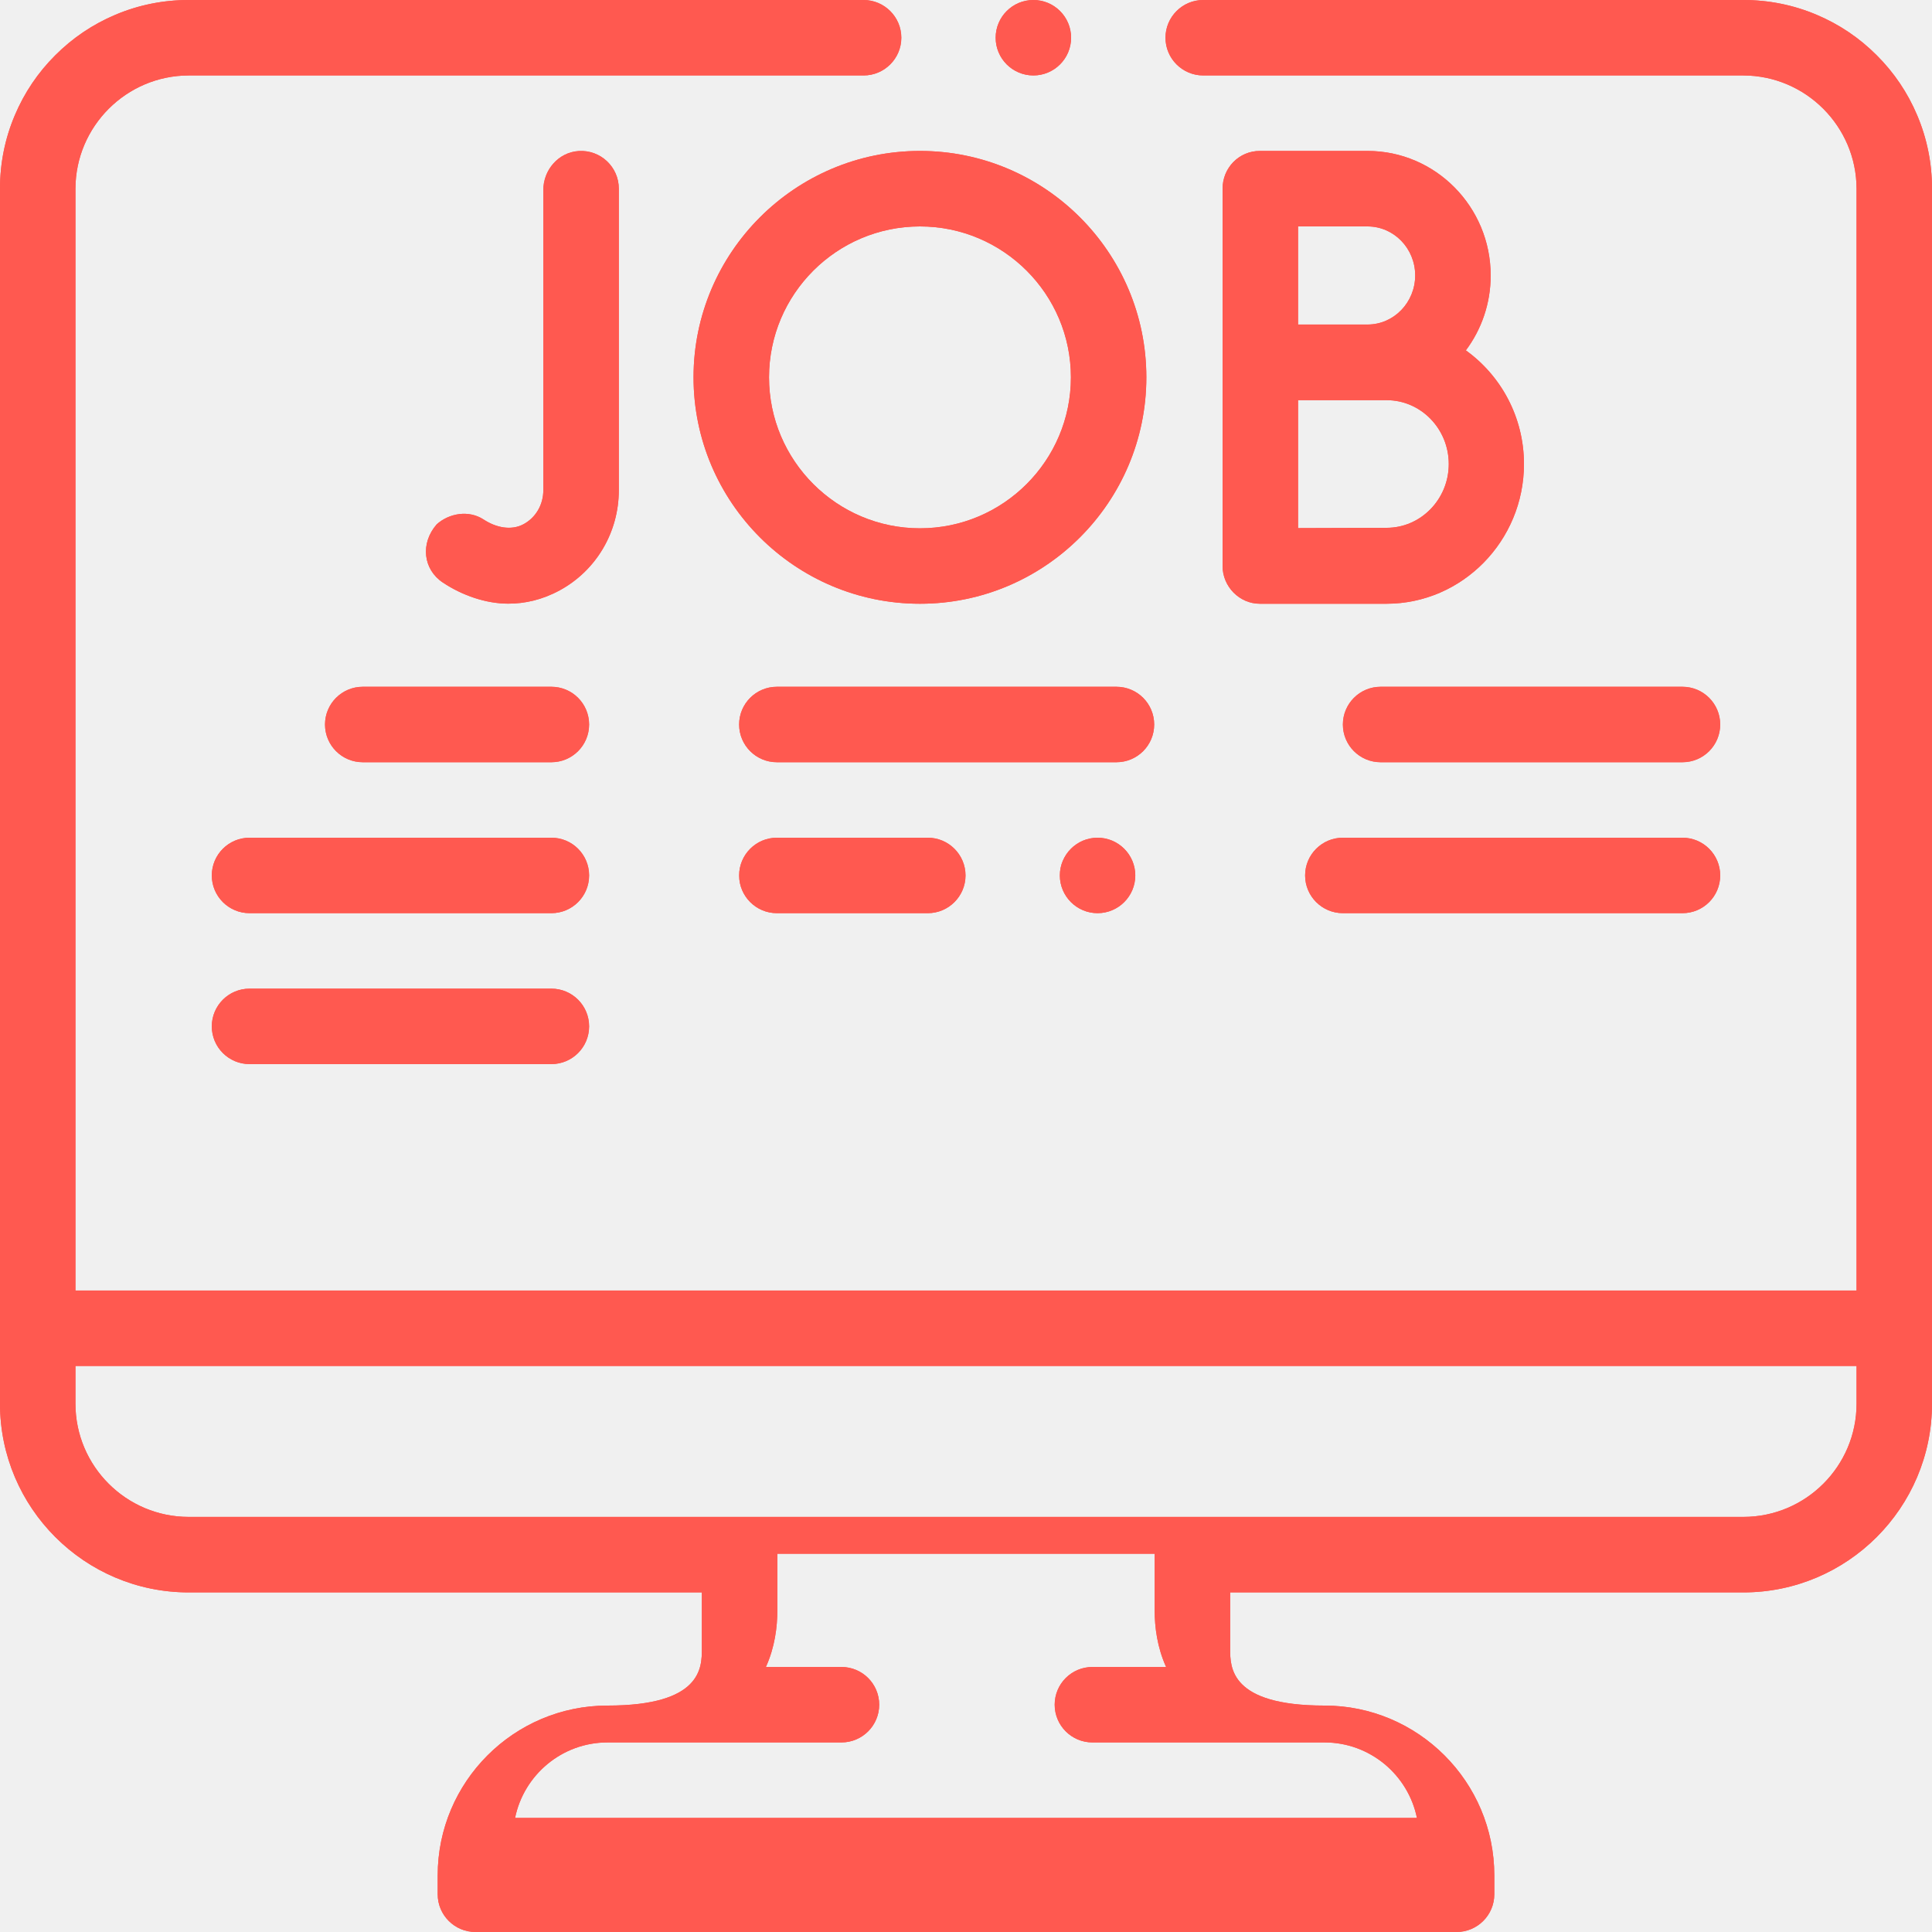
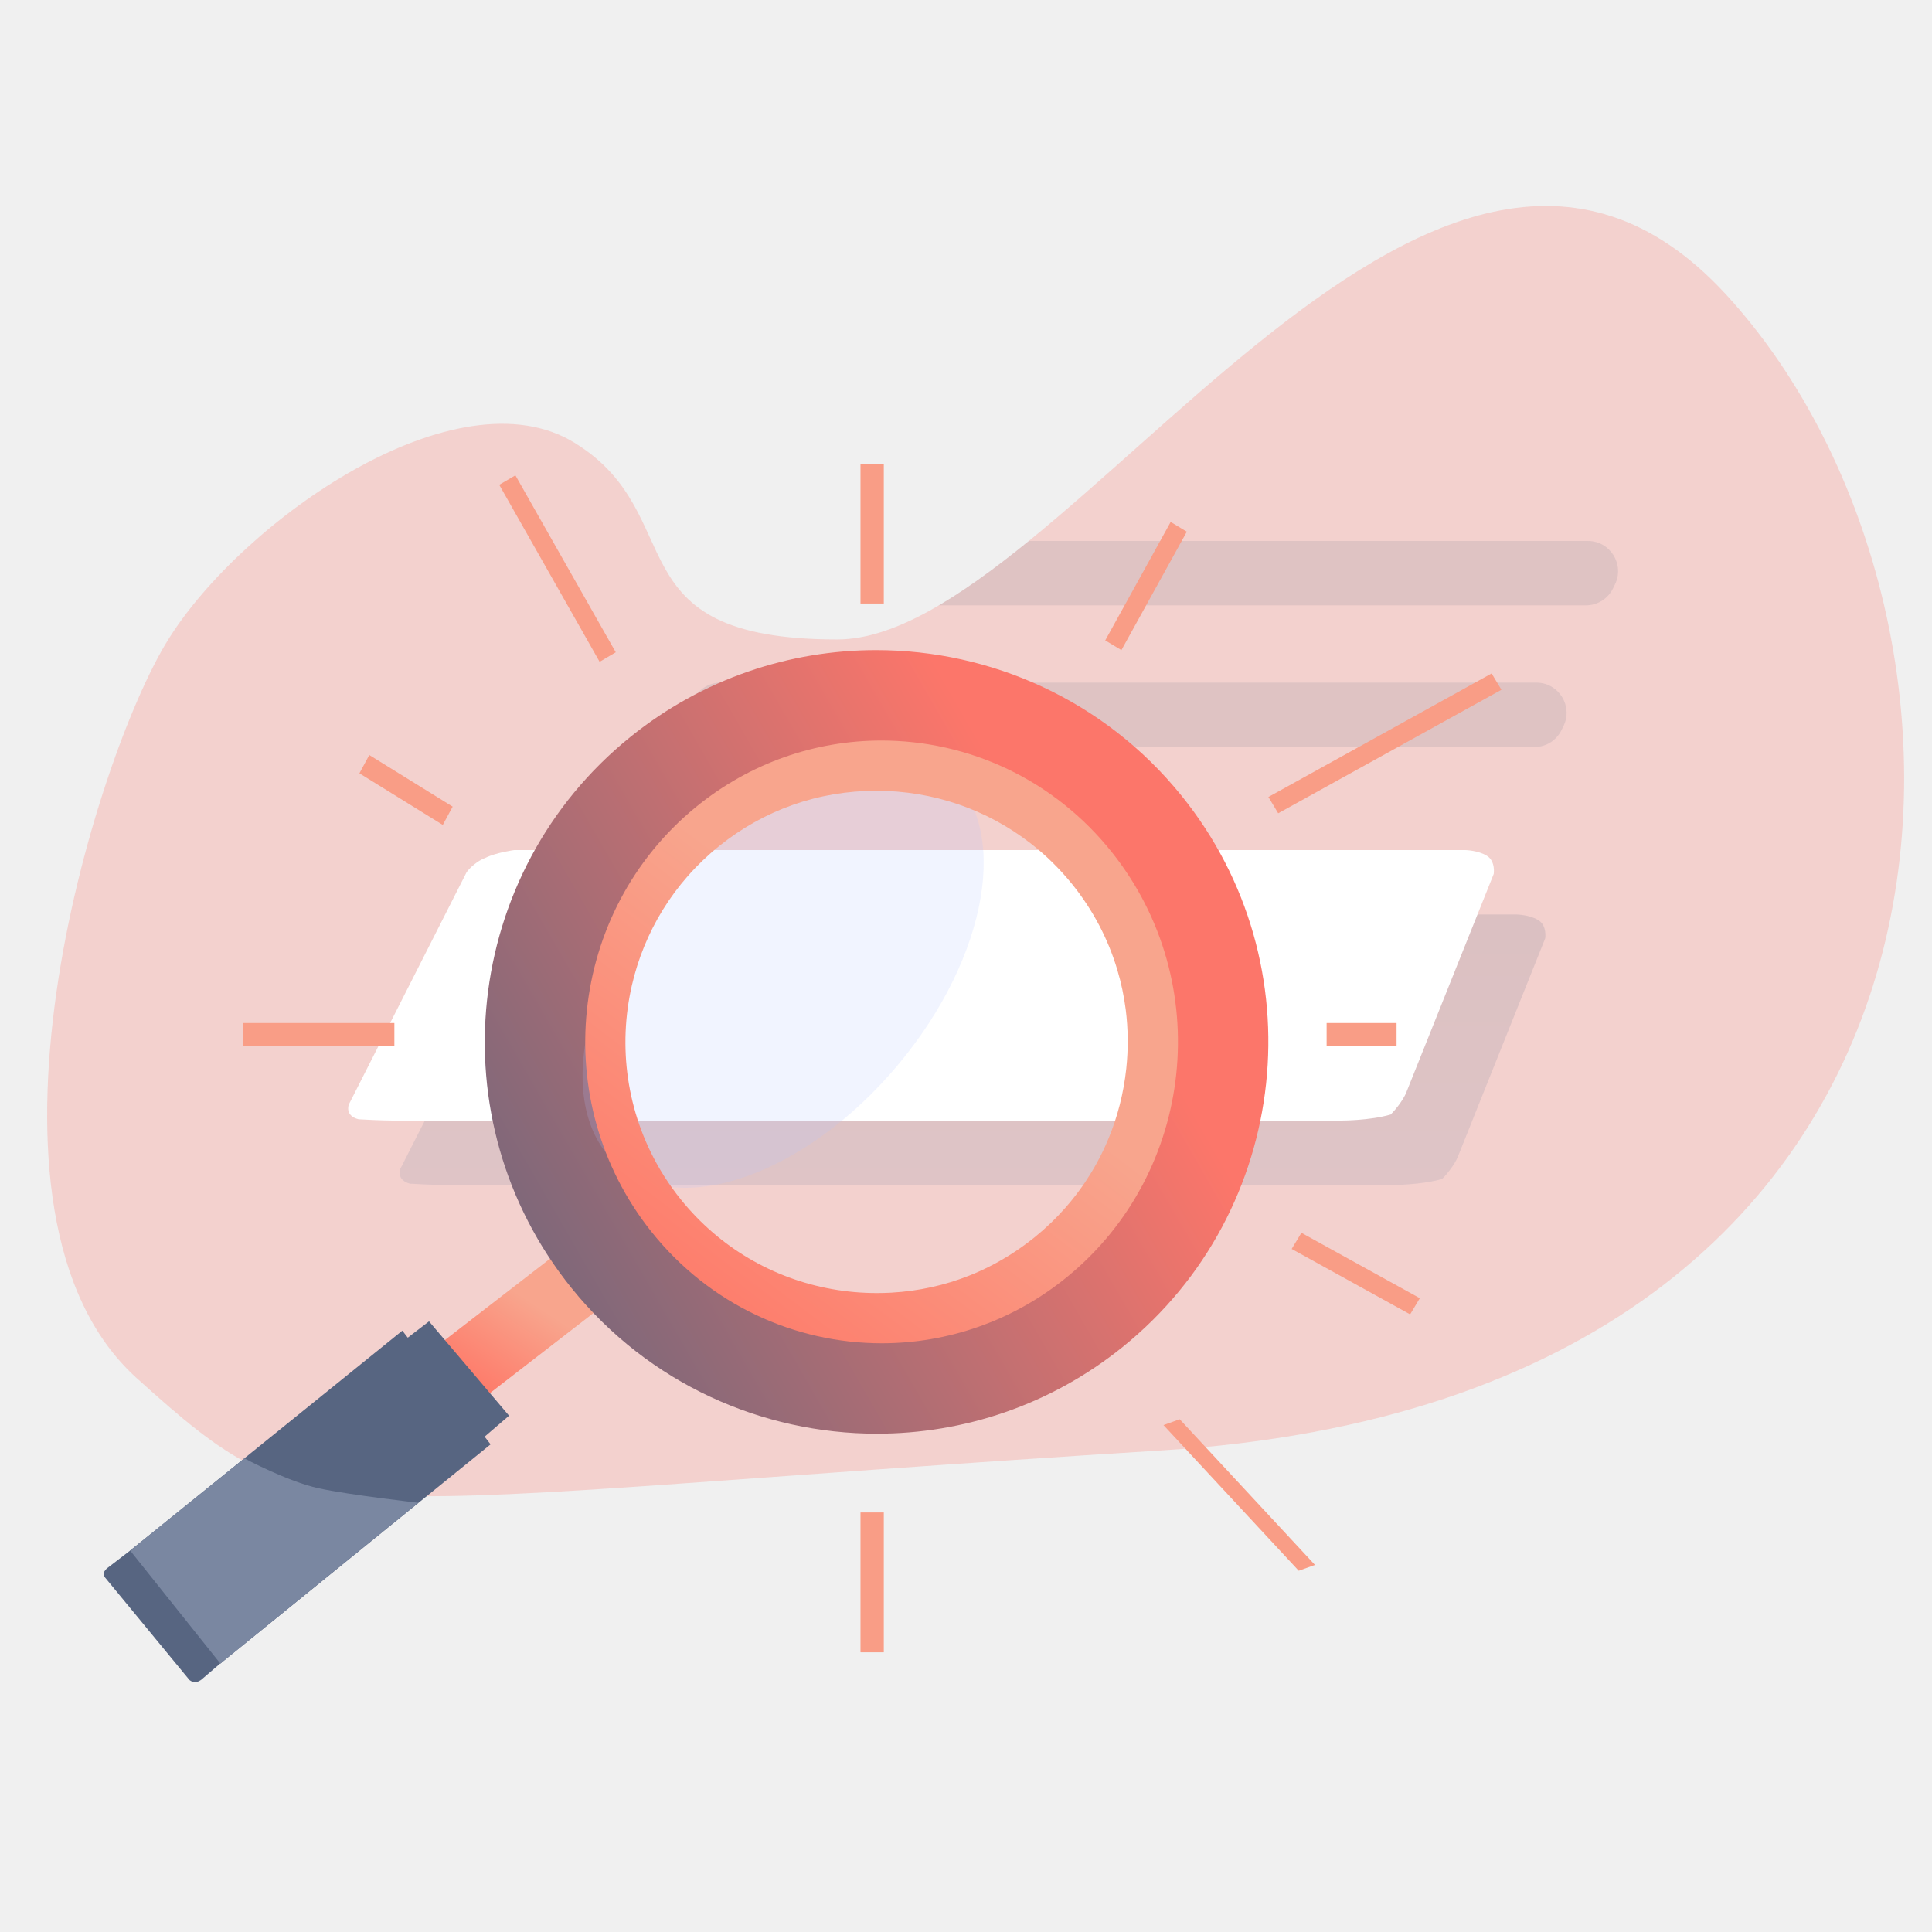
- <svg xmlns="http://www.w3.org/2000/svg" width="40" height="40" viewBox="0 0 40 40" fill="none">
-   <circle cx="21.395" cy="0.781" r="0.781" fill="#FF5950" />
-   <path fill-rule="evenodd" clip-rule="evenodd" d="M39.693 2.386C39.496 1.92 39.215 1.502 38.855 1.144C38.497 0.785 38.08 0.504 37.614 0.307C37.133 0.103 36.621 0 36.094 0H24.911C24.48 0 24.13 0.351 24.13 0.781C24.13 1.212 24.48 1.562 24.911 1.562H36.094C37.384 1.565 38.435 2.616 38.438 3.906V26.719H1.562V3.906C1.565 2.616 2.616 1.565 3.906 1.562H17.88C18.31 1.562 18.661 1.212 18.661 0.781C18.661 0.351 18.311 0.001 17.881 0H17.88H3.906C3.379 0 2.867 0.103 2.386 0.307C1.92 0.504 1.503 0.785 1.145 1.144C0.785 1.502 0.504 1.92 0.307 2.386C0.103 2.867 0 3.379 0 3.906V29.062C0 31.216 1.752 32.969 3.906 32.969H14.531V34.141C14.531 34.521 14.531 35.312 12.578 35.312C10.64 35.312 9.062 36.89 9.062 38.828V39.219C9.062 39.65 9.412 40 9.844 40H30.156C30.588 40 30.938 39.65 30.938 39.219V38.828C30.938 36.89 29.36 35.312 27.422 35.312C25.469 35.312 25.469 34.521 25.469 34.141V32.969H36.094C38.248 32.969 40 31.216 40 29.062V3.906C40 3.379 39.897 2.867 39.693 2.386ZM27.422 36.075C28.365 36.075 29.154 36.747 29.336 37.638H10.664C10.846 36.747 11.635 36.075 12.578 36.075L12.593 36.075L12.607 36.075L12.611 36.075L12.612 36.075C12.614 36.075 12.616 36.075 12.617 36.075H17.422C17.853 36.075 18.203 35.725 18.203 35.294C18.203 34.862 17.853 34.513 17.422 34.513H15.857C16.042 34.105 16.094 33.684 16.094 33.341V32.169H23.906V33.341C23.906 33.684 23.958 34.105 24.143 34.513H22.617C22.186 34.513 21.836 34.862 21.836 35.294C21.836 35.725 22.186 36.075 22.617 36.075H27.422ZM36.094 31.406C37.386 31.406 38.438 30.355 38.438 29.062V28.281H1.562V29.062C1.562 30.355 2.614 31.406 3.906 31.406H36.094Z" fill="#FF5950" />
-   <path d="M11.416 20.469H5.166C4.735 20.469 4.385 20.819 4.385 21.25C4.385 21.681 4.735 22.031 5.166 22.031H11.416C11.848 22.031 12.197 21.681 12.197 21.25C12.197 20.819 11.848 20.469 11.416 20.469Z" fill="#FF5950" />
-   <path d="M11.416 17.344H5.166C4.735 17.344 4.385 17.694 4.385 18.125C4.385 18.556 4.735 18.906 5.166 18.906H11.416C11.848 18.906 12.197 18.556 12.197 18.125C12.197 17.694 11.848 17.344 11.416 17.344Z" fill="#FF5950" />
-   <path d="M11.416 14.219H7.51C7.078 14.219 6.729 14.569 6.729 15C6.729 15.431 7.078 15.781 7.51 15.781H11.416C11.848 15.781 12.197 15.431 12.197 15C12.197 14.569 11.848 14.219 11.416 14.219Z" fill="#FF5950" />
-   <path d="M16.084 18.906H19.209C19.64 18.906 19.99 18.555 19.99 18.125C19.99 17.695 19.64 17.344 19.209 17.344H16.084C15.653 17.344 15.303 17.695 15.303 18.125C15.303 18.555 15.653 18.906 16.084 18.906Z" fill="#FF5950" />
-   <path d="M23.505 18.125C23.505 17.695 23.155 17.344 22.724 17.344C22.293 17.344 21.943 17.695 21.943 18.125C21.943 18.555 22.293 18.906 22.724 18.906C23.155 18.906 23.505 18.555 23.505 18.125Z" fill="#FF5950" />
-   <path d="M23.115 14.219H16.084C15.652 14.219 15.303 14.569 15.303 15C15.303 15.431 15.652 15.781 16.084 15.781H23.115C23.547 15.781 23.896 15.431 23.896 15C23.896 14.569 23.547 14.219 23.115 14.219Z" fill="#FF5950" />
-   <path d="M34.834 17.344H27.803C27.371 17.344 27.021 17.694 27.021 18.125C27.021 18.556 27.371 18.906 27.803 18.906H34.834C35.266 18.906 35.615 18.556 35.615 18.125C35.615 17.694 35.265 17.344 34.834 17.344Z" fill="#FF5950" />
-   <path d="M34.834 14.219H28.584C28.152 14.219 27.803 14.569 27.803 15C27.803 15.431 28.152 15.781 28.584 15.781H34.834C35.266 15.781 35.615 15.431 35.615 15C35.615 14.569 35.265 14.219 34.834 14.219Z" fill="#FF5950" />
-   <path d="M12.812 3.906C12.812 3.458 12.434 3.097 11.979 3.127C11.563 3.154 11.249 3.517 11.249 3.933V10.15C11.249 10.445 11.096 10.714 10.841 10.852C10.589 10.989 10.273 10.927 10.013 10.756C9.704 10.554 9.296 10.625 9.038 10.859H9.039C8.699 11.25 8.761 11.788 9.166 12.059C9.573 12.331 10.067 12.498 10.522 12.498C10.864 12.498 11.221 12.421 11.587 12.223C12.345 11.811 12.812 11.018 12.812 10.15V3.906H12.812Z" fill="#FF5950" />
-   <path fill-rule="evenodd" clip-rule="evenodd" d="M28.314 3.125H26.084C25.652 3.125 25.312 3.475 25.312 3.906V11.719C25.312 12.144 25.66 12.5 26.084 12.5H26.087H28.704C30.275 12.5 31.552 11.197 31.552 9.607C31.552 8.636 31.076 7.777 30.349 7.254C30.671 6.823 30.863 6.285 30.863 5.704C30.863 4.282 29.72 3.125 28.314 3.125ZM26.875 4.688H28.314C28.858 4.688 29.3 5.142 29.3 5.702C29.3 6.262 28.858 6.719 28.314 6.719H26.875V4.688ZM26.875 10.934C27.5 10.931 28.375 10.928 28.709 10.928C29.418 10.928 29.995 10.335 29.995 9.607C29.995 8.878 29.418 8.285 28.709 8.285C28.709 8.285 27.109 8.284 26.875 8.285V10.934Z" fill="#FF5950" />
-   <path fill-rule="evenodd" clip-rule="evenodd" d="M19.047 12.5C16.462 12.5 14.359 10.397 14.359 7.812C14.359 5.228 16.462 3.125 19.047 3.125C21.632 3.125 23.734 5.228 23.734 7.812C23.734 10.397 21.632 12.5 19.047 12.5ZM22.172 7.812C22.172 6.089 20.77 4.688 19.047 4.688C17.324 4.688 15.922 6.089 15.922 7.812C15.922 9.536 17.324 10.938 19.047 10.938C20.77 10.938 22.172 9.536 22.172 7.812Z" fill="#FF5950" />
-   <circle cx="21.395" cy="0.781" r="0.781" fill="#FF5950" />
-   <path fill-rule="evenodd" clip-rule="evenodd" d="M39.693 2.386C39.496 1.92 39.215 1.502 38.855 1.144C38.497 0.785 38.08 0.504 37.614 0.307C37.133 0.103 36.621 0 36.094 0H24.911C24.48 0 24.13 0.351 24.13 0.781C24.13 1.212 24.48 1.562 24.911 1.562H36.094C37.384 1.565 38.435 2.616 38.438 3.906V26.719H1.562V3.906C1.565 2.616 2.616 1.565 3.906 1.562H17.88C18.31 1.562 18.661 1.212 18.661 0.781C18.661 0.351 18.311 0.001 17.881 0H17.88H3.906C3.379 0 2.867 0.103 2.386 0.307C1.92 0.504 1.503 0.785 1.145 1.144C0.785 1.502 0.504 1.92 0.307 2.386C0.103 2.867 0 3.379 0 3.906V29.062C0 31.216 1.752 32.969 3.906 32.969H14.531V34.141C14.531 34.521 14.531 35.312 12.578 35.312C10.64 35.312 9.062 36.89 9.062 38.828V39.219C9.062 39.65 9.412 40 9.844 40H30.156C30.588 40 30.938 39.65 30.938 39.219V38.828C30.938 36.89 29.36 35.312 27.422 35.312C25.469 35.312 25.469 34.521 25.469 34.141V32.969H36.094C38.248 32.969 40 31.216 40 29.062V3.906C40 3.379 39.897 2.867 39.693 2.386ZM27.422 36.075C28.365 36.075 29.154 36.747 29.336 37.638H10.664C10.846 36.747 11.635 36.075 12.578 36.075L12.593 36.075L12.607 36.075L12.611 36.075L12.612 36.075C12.614 36.075 12.616 36.075 12.617 36.075H17.422C17.853 36.075 18.203 35.725 18.203 35.294C18.203 34.862 17.853 34.513 17.422 34.513H15.857C16.042 34.105 16.094 33.684 16.094 33.341V32.169H23.906V33.341C23.906 33.684 23.958 34.105 24.143 34.513H22.617C22.186 34.513 21.836 34.862 21.836 35.294C21.836 35.725 22.186 36.075 22.617 36.075H27.422ZM36.094 31.406C37.386 31.406 38.438 30.355 38.438 29.062V28.281H1.562V29.062C1.562 30.355 2.614 31.406 3.906 31.406H36.094Z" fill="#FF5950" />
-   <path d="M11.416 20.469H5.166C4.735 20.469 4.385 20.819 4.385 21.25C4.385 21.681 4.735 22.031 5.166 22.031H11.416C11.848 22.031 12.197 21.681 12.197 21.25C12.197 20.819 11.848 20.469 11.416 20.469Z" fill="#FF5950" />
-   <path d="M11.416 17.344H5.166C4.735 17.344 4.385 17.694 4.385 18.125C4.385 18.556 4.735 18.906 5.166 18.906H11.416C11.848 18.906 12.197 18.556 12.197 18.125C12.197 17.694 11.848 17.344 11.416 17.344Z" fill="#FF5950" />
-   <path d="M11.416 14.219H7.51C7.078 14.219 6.729 14.569 6.729 15C6.729 15.431 7.078 15.781 7.51 15.781H11.416C11.848 15.781 12.197 15.431 12.197 15C12.197 14.569 11.848 14.219 11.416 14.219Z" fill="#FF5950" />
-   <path d="M16.084 18.906H19.209C19.64 18.906 19.99 18.555 19.99 18.125C19.99 17.695 19.64 17.344 19.209 17.344H16.084C15.653 17.344 15.303 17.695 15.303 18.125C15.303 18.555 15.653 18.906 16.084 18.906Z" fill="#FF5950" />
-   <path d="M23.505 18.125C23.505 17.695 23.155 17.344 22.724 17.344C22.293 17.344 21.943 17.695 21.943 18.125C21.943 18.555 22.293 18.906 22.724 18.906C23.155 18.906 23.505 18.555 23.505 18.125Z" fill="#FF5950" />
-   <path d="M23.115 14.219H16.084C15.652 14.219 15.303 14.569 15.303 15C15.303 15.431 15.652 15.781 16.084 15.781H23.115C23.547 15.781 23.896 15.431 23.896 15C23.896 14.569 23.547 14.219 23.115 14.219Z" fill="#FF5950" />
-   <path d="M34.834 17.344H27.803C27.371 17.344 27.021 17.694 27.021 18.125C27.021 18.556 27.371 18.906 27.803 18.906H34.834C35.266 18.906 35.615 18.556 35.615 18.125C35.615 17.694 35.265 17.344 34.834 17.344Z" fill="#FF5950" />
-   <path d="M34.834 14.219H28.584C28.152 14.219 27.803 14.569 27.803 15C27.803 15.431 28.152 15.781 28.584 15.781H34.834C35.266 15.781 35.615 15.431 35.615 15C35.615 14.569 35.265 14.219 34.834 14.219Z" fill="#FF5950" />
-   <path d="M12.812 3.906C12.812 3.458 12.434 3.097 11.979 3.127C11.563 3.154 11.249 3.517 11.249 3.933V10.15C11.249 10.445 11.096 10.714 10.841 10.852C10.589 10.989 10.273 10.927 10.013 10.756C9.704 10.554 9.296 10.625 9.038 10.859H9.039C8.699 11.25 8.761 11.788 9.166 12.059C9.573 12.331 10.067 12.498 10.522 12.498C10.864 12.498 11.221 12.421 11.587 12.223C12.345 11.811 12.812 11.018 12.812 10.15V3.906H12.812Z" fill="#FF5950" />
-   <path fill-rule="evenodd" clip-rule="evenodd" d="M28.314 3.125H26.084C25.652 3.125 25.312 3.475 25.312 3.906V11.719C25.312 12.144 25.66 12.5 26.084 12.5H26.087H28.704C30.275 12.5 31.552 11.197 31.552 9.607C31.552 8.636 31.076 7.777 30.349 7.254C30.671 6.823 30.863 6.285 30.863 5.704C30.863 4.282 29.72 3.125 28.314 3.125ZM26.875 4.688H28.314C28.858 4.688 29.3 5.142 29.3 5.702C29.3 6.262 28.858 6.719 28.314 6.719H26.875V4.688ZM26.875 10.934C27.5 10.931 28.375 10.928 28.709 10.928C29.418 10.928 29.995 10.335 29.995 9.607C29.995 8.878 29.418 8.285 28.709 8.285C28.709 8.285 27.109 8.284 26.875 8.285V10.934Z" fill="#FF5950" />
-   <path fill-rule="evenodd" clip-rule="evenodd" d="M19.047 12.5C16.462 12.5 14.359 10.397 14.359 7.812C14.359 5.228 16.462 3.125 19.047 3.125C21.632 3.125 23.734 5.228 23.734 7.812C23.734 10.397 21.632 12.5 19.047 12.5ZM22.172 7.812C22.172 6.089 20.77 4.688 19.047 4.688C17.324 4.688 15.922 6.089 15.922 7.812C15.922 9.536 17.324 10.938 19.047 10.938C20.77 10.938 22.172 9.536 22.172 7.812Z" fill="#FF5950" />
+ <svg xmlns="http://www.w3.org/2000/svg" width="64" height="64" viewBox="0 0 64 64" fill="none">
+   <path d="M38.489 48.046C10.157 49.806 10.547 51.086 4.529 45.653C-1.489 40.221 3.109 25.139 5.575 21.183C8.04 17.228 15.128 12.269 19.032 14.668C22.936 17.067 20.21 21.183 27.733 21.183C35.257 21.183 47.319 -0.981 57.184 9.763C67.049 20.507 66.821 46.287 38.489 48.046Z" fill="#FC766A" fill-opacity="0.25" />
+   <mask id="mask0_4567_128250" style="mask-type:alpha" maskUnits="userSpaceOnUse" x="1" y="6" width="63" height="44">
+     <path d="M38.489 48.046C10.157 49.806 10.547 51.086 4.529 45.653C-1.489 40.221 3.109 25.139 5.575 21.183C8.04 17.228 15.128 12.269 19.032 14.668C22.936 17.067 20.21 21.183 27.733 21.183C35.257 21.183 47.319 -0.981 57.184 9.763C67.049 20.507 66.821 46.287 38.489 48.046Z" fill="white" />
+   </mask>
+   <g mask="url(#mask0_4567_128250)">
+     <path opacity="0.131" d="M24.698 18.441C24.873 18.12 25.21 17.92 25.576 17.92H52.6C53.342 17.92 53.825 18.7 53.496 19.364L53.43 19.498C53.261 19.838 52.914 20.053 52.534 20.053H25.503C24.744 20.053 24.262 19.241 24.625 18.575L24.698 18.441Z" fill="#55637F" />
+     <path opacity="0.131" d="M22.992 23.135C23.167 22.813 23.504 22.613 23.87 22.613H50.894C51.636 22.613 52.12 23.393 51.79 24.058L51.724 24.191C51.555 24.531 51.208 24.747 50.828 24.747H23.797C23.038 24.747 22.556 23.934 22.919 23.268L22.992 23.135Z" fill="#55637F" />
+     <path opacity="0.153" fill-rule="evenodd" clip-rule="evenodd" d="M17.789 30.549C18.148 30.372 18.74 30.294 18.74 30.294H50.248C50.248 30.294 50.676 30.302 50.965 30.485C51.255 30.668 51.187 31.085 51.187 31.085L48.278 38.355C48.278 38.355 48.138 38.681 47.776 39.053C47.092 39.254 46.15 39.254 46.15 39.254H14.713C14.713 39.254 14.321 39.254 13.584 39.211C13.112 39.09 13.263 38.717 13.263 38.717L17.164 31.025C17.164 31.025 17.39 30.705 17.789 30.549Z" fill="url(#paint0_linear_4567_128250)" />
+     <path fill-rule="evenodd" clip-rule="evenodd" d="M16.083 28.416C16.442 28.239 17.034 28.16 17.034 28.16H48.542C48.542 28.16 48.97 28.169 49.259 28.352C49.549 28.535 49.481 28.951 49.481 28.951L46.572 36.221C46.572 36.221 46.432 36.548 46.07 36.919C45.386 37.12 44.444 37.12 44.444 37.12H13.007C13.007 37.12 12.615 37.12 11.877 37.077C11.406 36.957 11.557 36.584 11.557 36.584L15.458 28.891C15.458 28.891 15.684 28.571 16.083 28.416Z" fill="white" />
+   </g>
+   <path fill-rule="evenodd" clip-rule="evenodd" d="M16.212 46.163L14.727 44.399L18.9 41.171L20.385 42.935L16.212 46.163Z" fill="url(#paint1_linear_4567_128250)" />
+   <path fill-rule="evenodd" clip-rule="evenodd" d="M29.025 21.536C26.162 21.536 23.281 22.476 20.884 24.41C15.312 28.905 14.437 37.096 18.932 42.668C21.494 45.843 25.256 47.493 29.05 47.493C31.913 47.493 34.794 46.553 37.19 44.62C42.762 40.124 43.638 31.933 39.142 26.362C36.58 23.186 32.818 21.536 29.025 21.536ZM35.774 29.079C37.223 30.875 37.886 33.132 37.639 35.434C37.393 37.737 36.269 39.803 34.473 41.252C32.92 42.505 31.044 43.167 29.047 43.167C26.409 43.167 23.95 41.995 22.3 39.951C19.303 36.236 19.887 30.775 23.602 27.777C25.154 26.525 27.03 25.862 29.027 25.862C31.666 25.862 34.125 27.035 35.774 29.079Z" fill="url(#paint2_linear_4567_128250)" />
+   <ellipse opacity="0.185" cx="25.943" cy="32.108" rx="4.95" ry="8.486" transform="rotate(-140 25.9429 32.1084)" fill="#B5C4FF" />
+   <path fill-rule="evenodd" clip-rule="evenodd" d="M28.505 19.992H29.277V15.36H28.505V19.992Z" fill="#F99D86" />
+   <path fill-rule="evenodd" clip-rule="evenodd" d="M28.505 54.735H29.277V50.102H28.505V54.735Z" fill="#F99D86" />
+   <path fill-rule="evenodd" clip-rule="evenodd" d="M19.863 21.923L16.538 16.06L17.073 15.746L20.398 21.608L19.863 21.923Z" fill="#F99D86" />
+   <path fill-rule="evenodd" clip-rule="evenodd" d="M43.022 52.033L38.542 47.208L39.08 47.015L43.56 51.84L43.022 52.033Z" fill="#F99D86" />
+   <path fill-rule="evenodd" clip-rule="evenodd" d="M14.668 27.327L11.906 25.617L12.233 25.011L14.995 26.721L14.668 27.327Z" fill="#F99D86" />
+   <path fill-rule="evenodd" clip-rule="evenodd" d="M46.712 43.54L42.788 41.373L43.111 40.838L47.034 43.005L46.712 43.54Z" fill="#F99D86" />
+   <path fill-rule="evenodd" clip-rule="evenodd" d="M8.046 34.661H13.064V33.889H8.046V34.661Z" fill="#F99D86" />
+   <path fill-rule="evenodd" clip-rule="evenodd" d="M43.946 34.661H46.263V33.889H43.946V34.661Z" fill="#F99D86" />
+   <path fill-rule="evenodd" clip-rule="evenodd" d="M42.342 26.941L42.017 26.401L49.412 22.309L49.737 22.849L42.342 26.941Z" fill="#F99D86" />
+   <path fill-rule="evenodd" clip-rule="evenodd" d="M37.148 21.536L36.612 21.214L38.78 17.29L39.315 17.613L37.148 21.536Z" fill="#F99D86" />
+   <path fill-rule="evenodd" clip-rule="evenodd" d="M3.435 52.109C3.435 52.065 3.534 51.96 3.534 51.96L14.212 43.772L16.863 46.897L6.667 55.644C6.667 55.644 6.551 55.728 6.463 55.73C6.375 55.732 6.277 55.653 6.277 55.653L3.463 52.236C3.463 52.236 3.435 52.153 3.435 52.109Z" fill="#576581" />
+   <path fill-rule="evenodd" clip-rule="evenodd" d="M4.312 51.364L13.328 44.08L16.251 47.846L7.299 55.107L4.312 51.364Z" fill="#576581" />
+   <path fill-rule="evenodd" clip-rule="evenodd" d="M21.564 40.784C18.159 36.492 18.82 30.207 23.04 26.745C24.855 25.256 27.034 24.531 29.198 24.531C32.064 24.531 34.904 25.801 36.844 28.246C40.249 32.537 39.588 38.822 35.368 42.285C33.553 43.774 31.374 44.498 29.21 44.498C26.344 44.498 23.503 43.228 21.564 40.784ZM29.047 42.834C29.209 42.834 29.369 42.83 29.529 42.821C30.43 42.77 31.302 42.578 32.123 42.25C32.255 42.197 32.386 42.141 32.516 42.081C33.133 41.796 33.719 41.432 34.264 40.993C34.269 40.989 34.273 40.985 34.278 40.982C34.648 40.682 34.988 40.355 35.297 40.004C35.531 39.737 35.747 39.457 35.944 39.165C36.078 38.965 36.203 38.761 36.319 38.551C36.468 38.283 36.601 38.007 36.718 37.723C37.022 36.991 37.222 36.21 37.309 35.399C37.379 34.74 37.372 34.084 37.291 33.443C37.234 32.999 37.142 32.561 37.015 32.135C36.935 31.866 36.842 31.602 36.735 31.342C36.639 31.11 36.532 30.881 36.415 30.657C36.163 30.178 35.863 29.719 35.515 29.288C35.106 28.781 34.646 28.33 34.144 27.94C32.699 26.816 30.911 26.195 29.028 26.195C27.108 26.195 25.304 26.832 23.811 28.037C22.306 29.252 21.335 30.887 20.932 32.64C20.467 34.661 20.755 36.839 21.847 38.709C21.861 38.733 21.875 38.756 21.889 38.78C21.929 38.846 21.969 38.912 22.011 38.978C22.178 39.239 22.36 39.495 22.56 39.742C23.831 41.317 25.602 42.354 27.562 42.703C28.047 42.79 28.544 42.834 29.047 42.834Z" fill="url(#paint3_linear_4567_128250)" />
+   <path fill-rule="evenodd" clip-rule="evenodd" d="M4.312 51.364L8.096 48.31C8.096 48.31 9.524 49.078 10.559 49.302C11.595 49.526 13.856 49.78 13.856 49.78L7.299 55.107L4.312 51.364Z" fill="#7A87A1" />
+   <defs>
+     <linearGradient id="paint0_linear_4567_128250" x1="13.227" y1="30.294" x2="13.227" y2="39.254" gradientUnits="userSpaceOnUse">
+       <stop stop-color="#55637F" />
+       <stop offset="1" stop-color="#6D7EA0" />
+     </linearGradient>
+     <linearGradient id="paint1_linear_4567_128250" x1="15.758" y1="41.923" x2="13.499" y2="45.367" gradientUnits="userSpaceOnUse">
+       <stop stop-color="#F8A58D" />
+       <stop offset="1" stop-color="#FF7162" />
+     </linearGradient>
+     <linearGradient id="paint2_linear_4567_128250" x1="26.477" y1="14.122" x2="2.079" y2="28.177" gradientUnits="userSpaceOnUse">
+       <stop stop-color="#FC766A" />
+       <stop offset="1" stop-color="#55637F" />
+     </linearGradient>
+     <linearGradient id="paint3_linear_4567_128250" x1="22.964" y1="27.54" x2="13.484" y2="40.078" gradientUnits="userSpaceOnUse">
+       <stop stop-color="#F8A58D" />
+       <stop offset="1" stop-color="#FF7162" />
+     </linearGradient>
+   </defs>
</svg>
